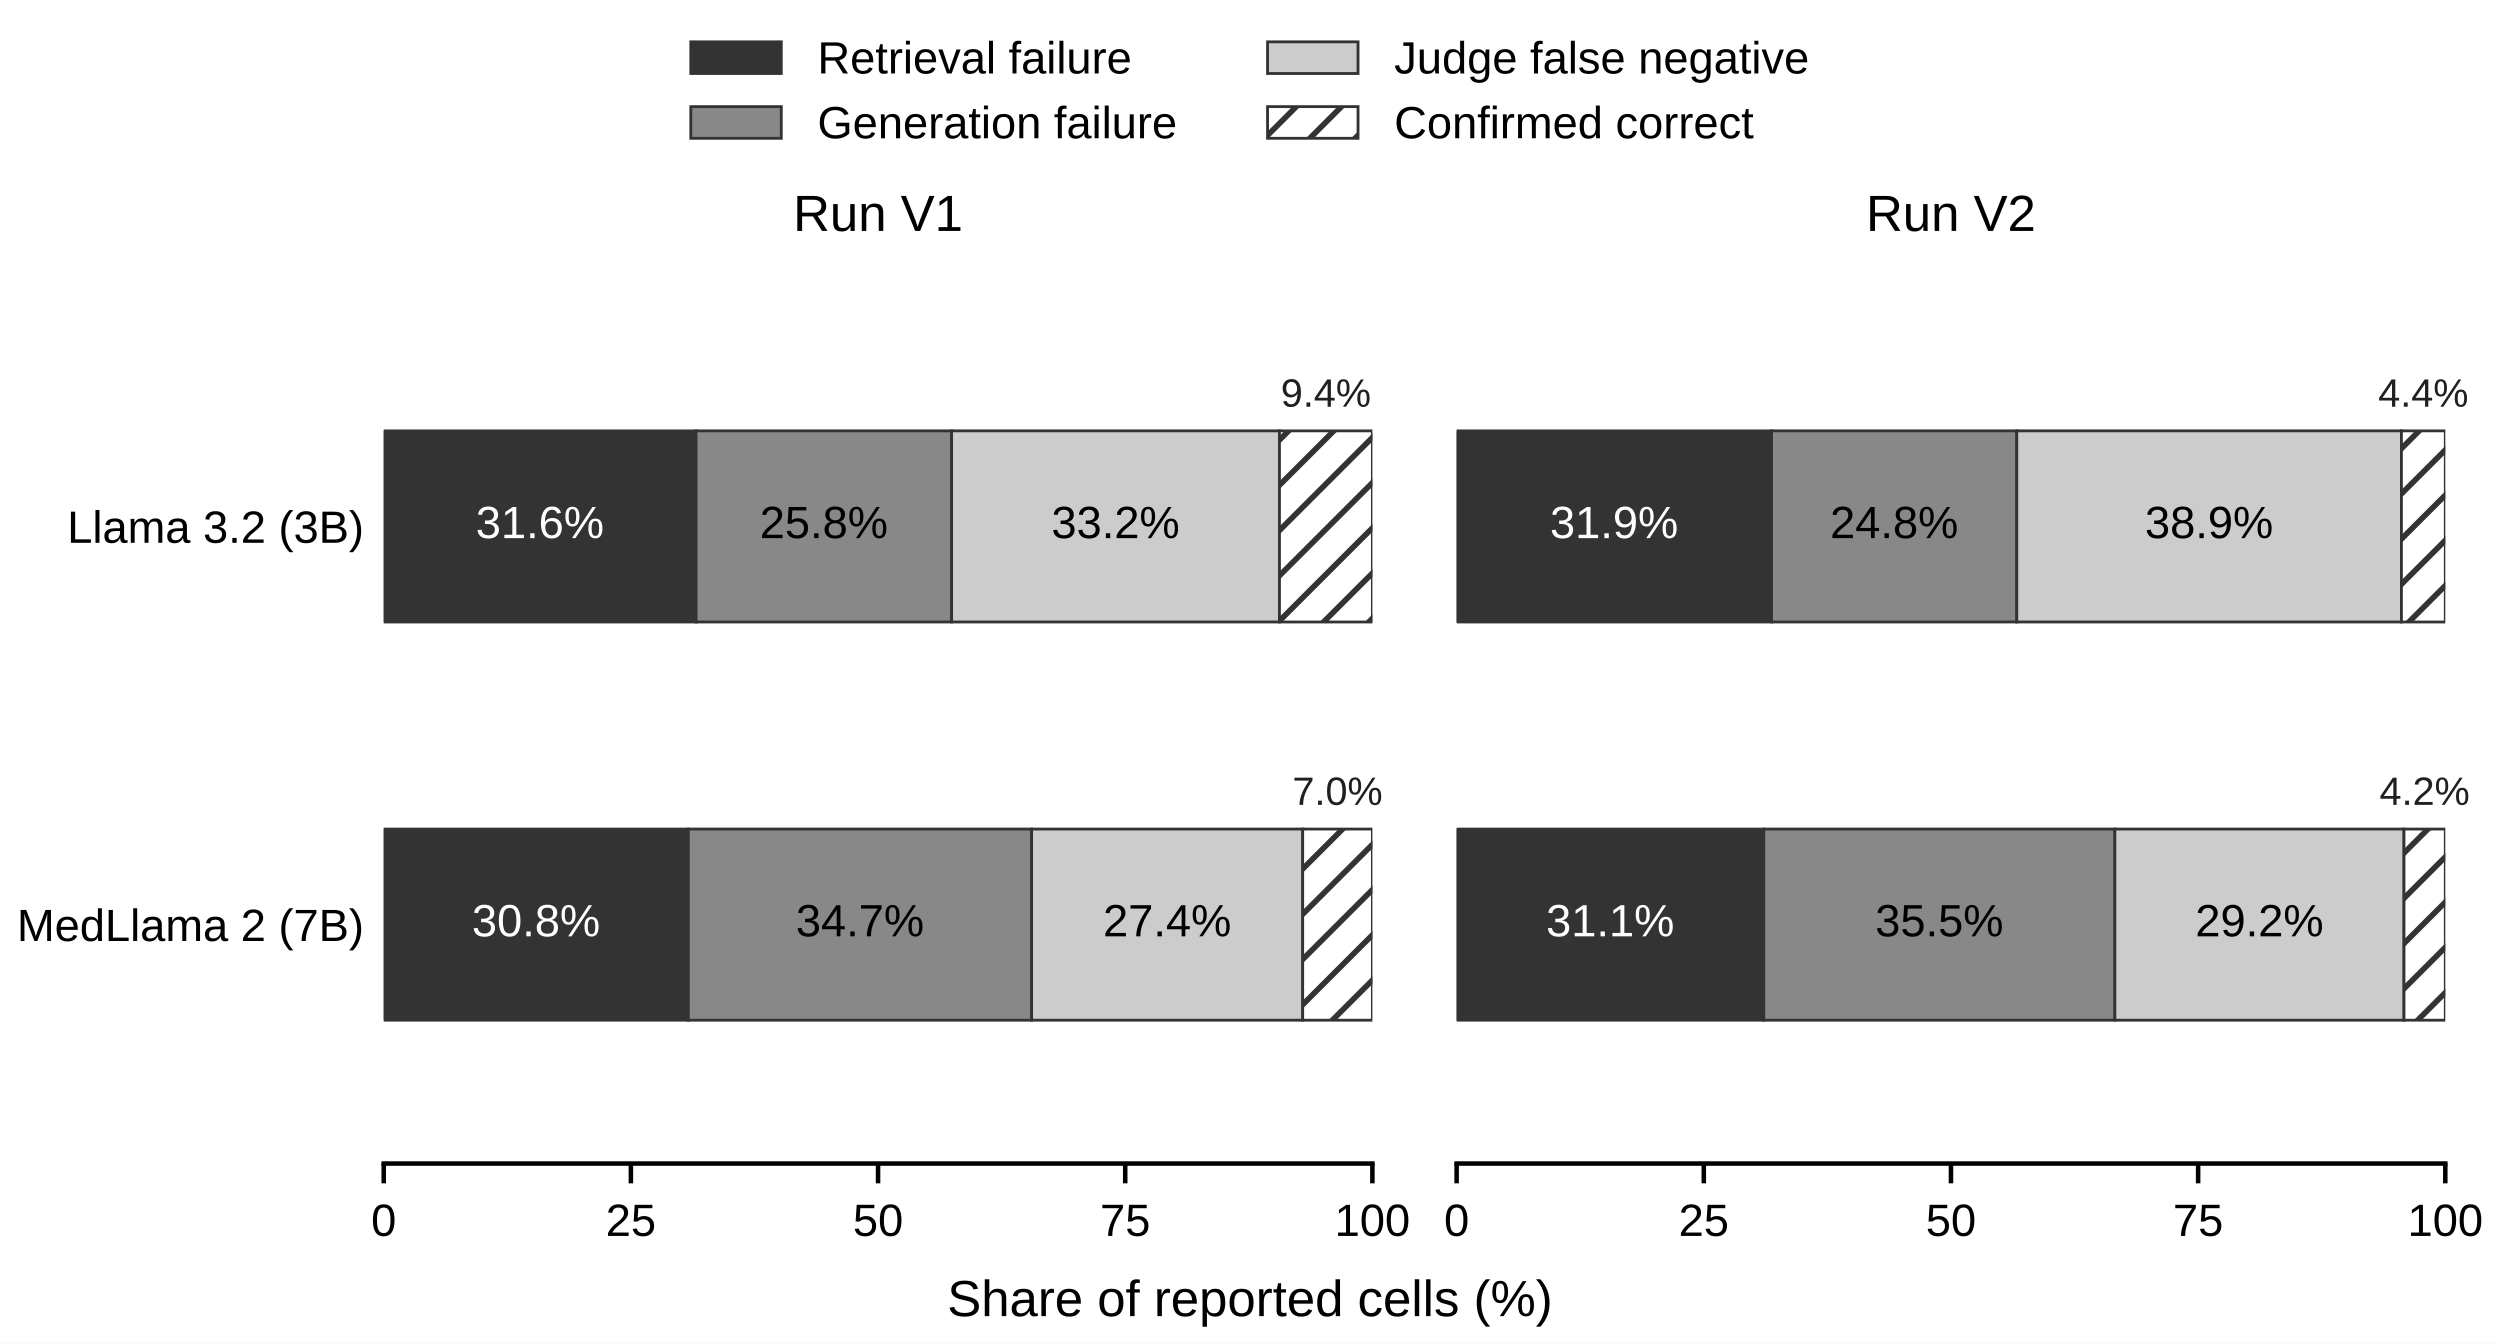
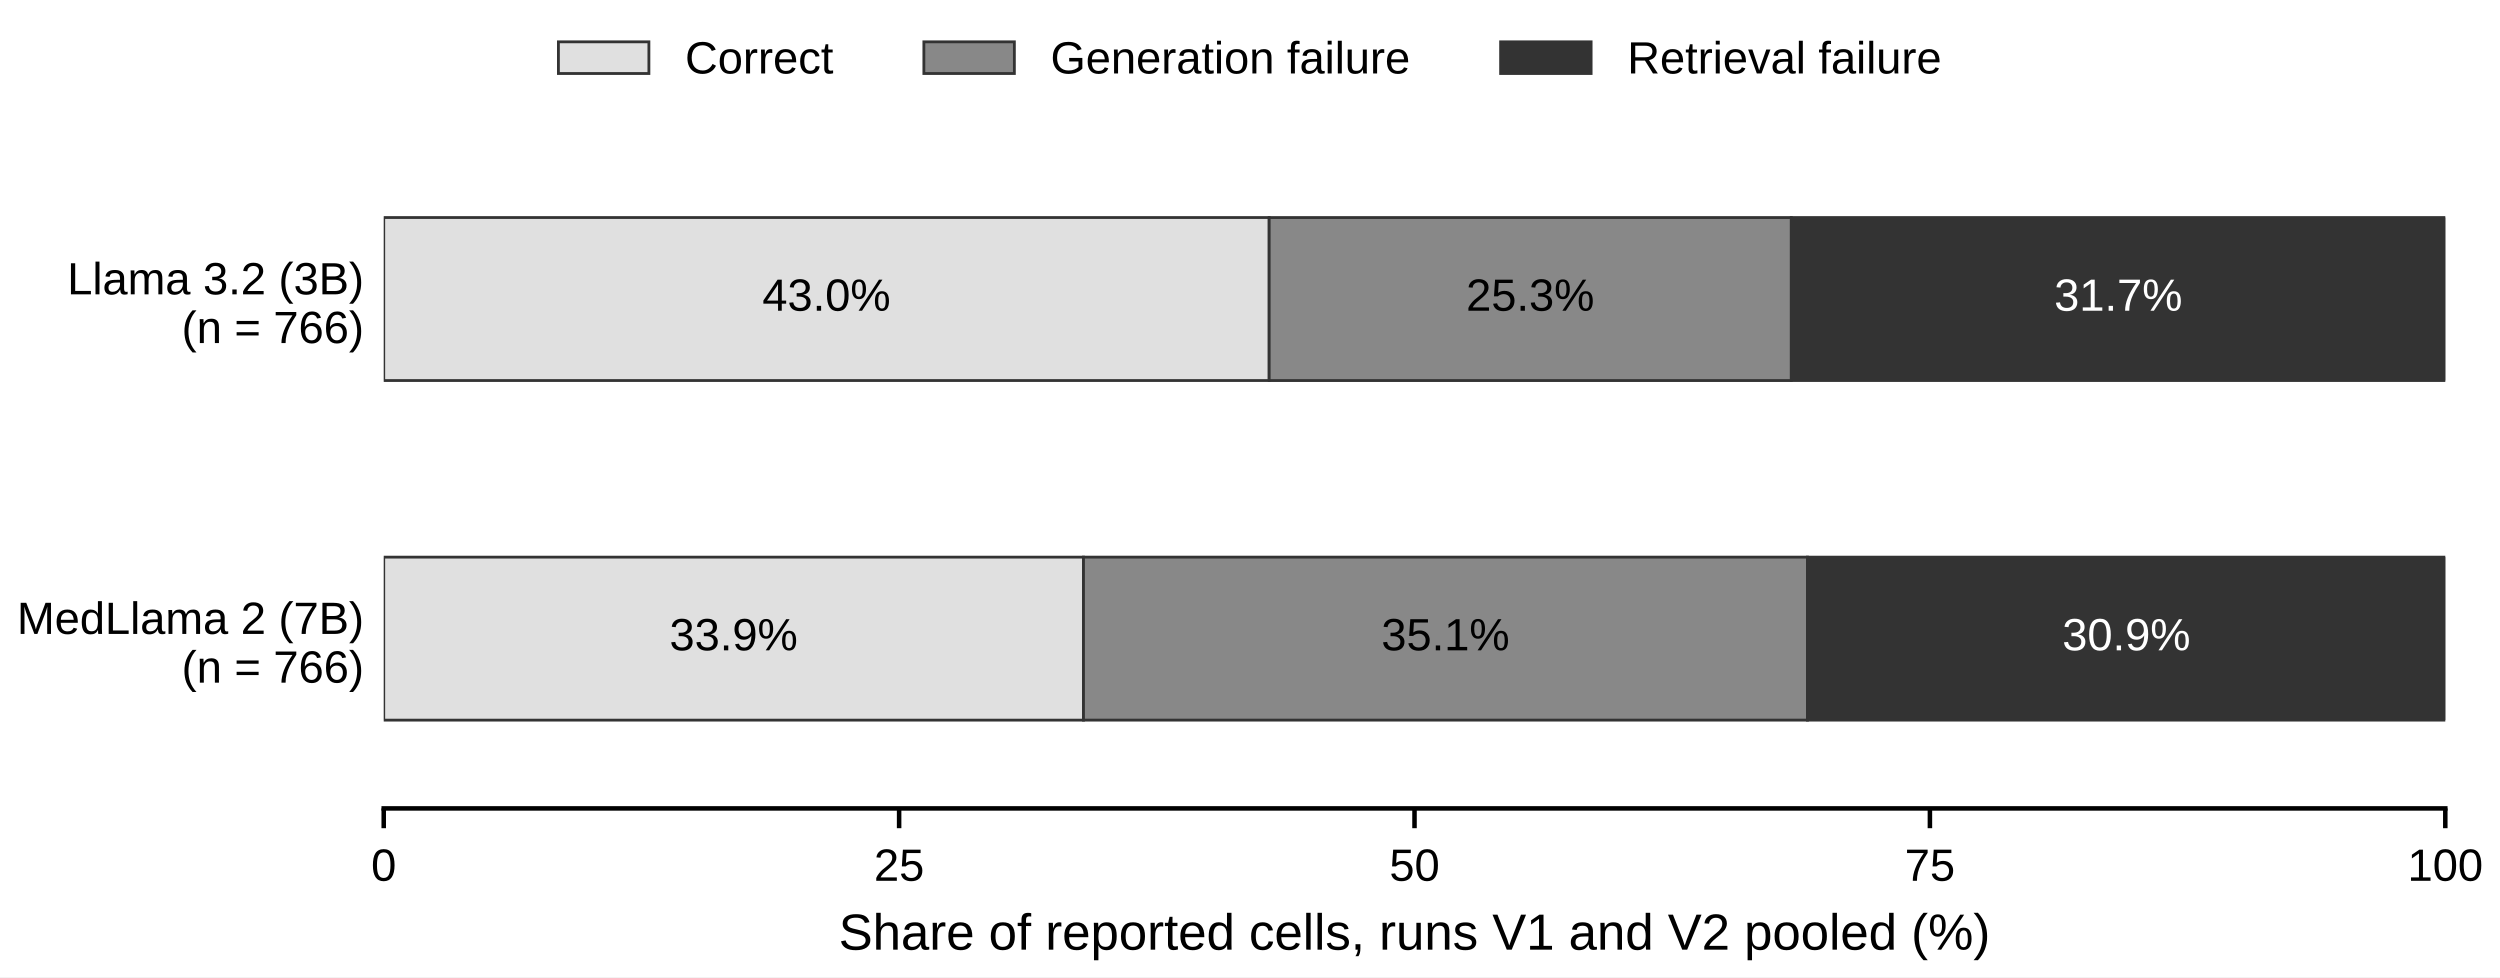
- <svg xmlns="http://www.w3.org/2000/svg" xmlns:xlink="http://www.w3.org/1999/xlink" width="442.08pt" height="237.6pt" viewBox="0 0 442.08 237.6" version="1.1">
+ <svg xmlns="http://www.w3.org/2000/svg" xmlns:xlink="http://www.w3.org/1999/xlink" width="442.08pt" height="172.8pt" viewBox="0 0 442.08 172.8" version="1.1">
  <defs>
    <style type="text/css">*{stroke-linejoin: round; stroke-linecap: butt}</style>
  </defs>
  <g id="figure_1">
    <g id="patch_1">
-       <path d="M 0 237.6  L 442.08 237.6  L 442.08 0  L 0 0  z " style="fill: #ffffff" />
+       <path d="M 0 172.8  L 442.08 172.8  L 442.08 0  L 0 0  z " style="fill: #ffffff" />
    </g>
    <g id="axes_1">
      <g id="patch_2">
-         <path d="M 67.855 205.752  L 242.682 205.752  L 242.682 50.838  L 67.855 50.838  z " style="fill: #ffffff" />
+         <path d="M 67.855 142.953  L 432.407 142.953  L 432.407 22.858  L 67.855 22.858  z " style="fill: #ffffff" />
      </g>
      <g id="patch_3">
-         <path d="M 67.855 76.188  L 123.088 76.188  L 123.088 109.987  L 67.855 109.987  z " clip-path="url(#p5ea42751e7)" style="fill: #333333; stroke: #333333; stroke-width: 0.5; stroke-linejoin: miter" />
+         <path d="M 67.855 38.47  L 224.431 38.47  L 224.431 67.293  L 67.855 67.293  z " clip-path="url(#pda9f8045df)" style="fill: #e0e0e0; stroke: #333333; stroke-width: 0.5; stroke-linejoin: miter" />
      </g>
      <g id="patch_4">
-         <path d="M 67.855 146.603  L 121.718 146.603  L 121.718 180.402  L 67.855 180.402  z " clip-path="url(#p5ea42751e7)" style="fill: #333333; stroke: #333333; stroke-width: 0.5; stroke-linejoin: miter" />
+         <path d="M 67.855 98.518  L 191.593 98.518  L 191.593 127.34  L 67.855 127.34  z " clip-path="url(#pda9f8045df)" style="fill: #e0e0e0; stroke: #333333; stroke-width: 0.5; stroke-linejoin: miter" />
      </g>
      <g id="patch_5">
-         <path d="M 123.088 76.188  L 168.278 76.188  L 168.278 109.987  L 123.088 109.987  z " clip-path="url(#p5ea42751e7)" style="fill: #888888; stroke: #333333; stroke-width: 0.5; stroke-linejoin: miter" />
+         <path d="M 224.431 38.47  L 316.759 38.47  L 316.759 67.293  L 224.431 67.293  z " clip-path="url(#pda9f8045df)" style="fill: #888888; stroke: #333333; stroke-width: 0.5; stroke-linejoin: miter" />
      </g>
      <g id="patch_6">
-         <path d="M 121.718 146.603  L 182.428 146.603  L 182.428 180.402  L 121.718 180.402  z " clip-path="url(#p5ea42751e7)" style="fill: #888888; stroke: #333333; stroke-width: 0.5; stroke-linejoin: miter" />
+         <path d="M 191.593 98.518  L 319.615 98.518  L 319.615 127.34  L 191.593 127.34  z " clip-path="url(#pda9f8045df)" style="fill: #888888; stroke: #333333; stroke-width: 0.5; stroke-linejoin: miter" />
      </g>
      <g id="patch_7">
-         <path d="M 168.278 76.188  L 226.249 76.188  L 226.249 109.987  L 168.278 109.987  z " clip-path="url(#p5ea42751e7)" style="fill: #cccccc; stroke: #333333; stroke-width: 0.5; stroke-linejoin: miter" />
+         <path d="M 316.759 38.47  L 432.407 38.47  L 432.407 67.293  L 316.759 67.293  z " clip-path="url(#pda9f8045df)" style="fill: #333333; stroke: #333333; stroke-width: 0.5; stroke-linejoin: miter" />
      </g>
      <g id="patch_8">
-         <path d="M 182.428 146.603  L 230.357 146.603  L 230.357 180.402  L 182.428 180.402  z " clip-path="url(#p5ea42751e7)" style="fill: #cccccc; stroke: #333333; stroke-width: 0.5; stroke-linejoin: miter" />
-       </g>
-       <g id="patch_9">
-         <path d="M 226.249 76.188  L 242.682 76.188  L 242.682 109.987  L 226.249 109.987  z " clip-path="url(#p5ea42751e7)" style="fill: url(#ha46d6e60b3); stroke: #333333; stroke-width: 0.5; stroke-linejoin: miter" />
-       </g>
-       <g id="patch_10">
-         <path d="M 230.357 146.603  L 242.682 146.603  L 242.682 180.402  L 230.357 180.402  z " clip-path="url(#p5ea42751e7)" style="fill: url(#ha46d6e60b3); stroke: #333333; stroke-width: 0.5; stroke-linejoin: miter" />
+         <path d="M 319.615 98.518  L 432.407 98.518  L 432.407 127.34  L 319.615 127.34  z " clip-path="url(#pda9f8045df)" style="fill: #333333; stroke: #333333; stroke-width: 0.5; stroke-linejoin: miter" />
      </g>
      <g id="matplotlib.axis_1">
        <g id="xtick_1">
          <g id="line2d_1">
            <defs>
-               <path id="me8123ffa61" d="M 0 0  L 0 3.5  " style="stroke: #000000; stroke-width: 0.8" />
+               <path id="mbd16ff364c" d="M 0 0  L 0 3.5  " style="stroke: #000000; stroke-width: 0.8" />
            </defs>
            <g>
-               <use xlink:href="#me8123ffa61" x="67.855" y="205.752" style="stroke: #000000; stroke-width: 0.8" />
+               <use xlink:href="#mbd16ff364c" x="67.855" y="142.953" style="stroke: #000000; stroke-width: 0.8" />
            </g>
          </g>
          <g id="text_1">
-             <text style="font-size: 8px; font-family: 'Arial', 'Liberation Sans', 'Helvetica', 'DejaVu Sans', sans-serif; text-anchor: middle" x="67.855" y="218.55" transform="rotate(-0 67.85524 218.5496)">0</text>
+             <text style="font-size: 8px; font-family: 'Arial', 'Liberation Sans', 'Helvetica', 'DejaVu Sans', sans-serif; text-anchor: middle" x="67.855" y="155.75" transform="rotate(-0 67.85524 155.7501)">0</text>
          </g>
        </g>
        <g id="xtick_2">
          <g id="line2d_2">
            <g>
-               <use xlink:href="#me8123ffa61" x="111.562" y="205.752" style="stroke: #000000; stroke-width: 0.8" />
+               <use xlink:href="#mbd16ff364c" x="158.993" y="142.953" style="stroke: #000000; stroke-width: 0.8" />
            </g>
          </g>
          <g id="text_2">
-             <text style="font-size: 8px; font-family: 'Arial', 'Liberation Sans', 'Helvetica', 'DejaVu Sans', sans-serif; text-anchor: middle" x="111.562" y="218.55" transform="rotate(-0 111.5619 218.5496)">25</text>
+             <text style="font-size: 8px; font-family: 'Arial', 'Liberation Sans', 'Helvetica', 'DejaVu Sans', sans-serif; text-anchor: middle" x="158.993" y="155.75" transform="rotate(-0 158.9931 155.7501)">25</text>
          </g>
        </g>
        <g id="xtick_3">
          <g id="line2d_3">
            <g>
-               <use xlink:href="#me8123ffa61" x="155.269" y="205.752" style="stroke: #000000; stroke-width: 0.8" />
+               <use xlink:href="#mbd16ff364c" x="250.131" y="142.953" style="stroke: #000000; stroke-width: 0.8" />
            </g>
          </g>
          <g id="text_3">
-             <text style="font-size: 8px; font-family: 'Arial', 'Liberation Sans', 'Helvetica', 'DejaVu Sans', sans-serif; text-anchor: middle" x="155.269" y="218.55" transform="rotate(-0 155.2686 218.5496)">50</text>
+             <text style="font-size: 8px; font-family: 'Arial', 'Liberation Sans', 'Helvetica', 'DejaVu Sans', sans-serif; text-anchor: middle" x="250.131" y="155.75" transform="rotate(-0 250.1309 155.7501)">50</text>
          </g>
        </g>
        <g id="xtick_4">
          <g id="line2d_4">
            <g>
-               <use xlink:href="#me8123ffa61" x="198.975" y="205.752" style="stroke: #000000; stroke-width: 0.8" />
+               <use xlink:href="#mbd16ff364c" x="341.269" y="142.953" style="stroke: #000000; stroke-width: 0.8" />
            </g>
          </g>
          <g id="text_4">
-             <text style="font-size: 8px; font-family: 'Arial', 'Liberation Sans', 'Helvetica', 'DejaVu Sans', sans-serif; text-anchor: middle" x="198.975" y="218.55" transform="rotate(-0 198.9753 218.5496)">75</text>
+             <text style="font-size: 8px; font-family: 'Arial', 'Liberation Sans', 'Helvetica', 'DejaVu Sans', sans-serif; text-anchor: middle" x="341.269" y="155.75" transform="rotate(-0 341.2688 155.7501)">75</text>
          </g>
        </g>
        <g id="xtick_5">
          <g id="line2d_5">
            <g>
-               <use xlink:href="#me8123ffa61" x="242.682" y="205.752" style="stroke: #000000; stroke-width: 0.8" />
+               <use xlink:href="#mbd16ff364c" x="432.407" y="142.953" style="stroke: #000000; stroke-width: 0.8" />
            </g>
          </g>
          <g id="text_5">
-             <text style="font-size: 8px; font-family: 'Arial', 'Liberation Sans', 'Helvetica', 'DejaVu Sans', sans-serif; text-anchor: middle" x="242.682" y="218.55" transform="rotate(-0 242.6819 218.5496)">100</text>
+             <text style="font-size: 8px; font-family: 'Arial', 'Liberation Sans', 'Helvetica', 'DejaVu Sans', sans-serif; text-anchor: middle" x="432.407" y="155.75" transform="rotate(-0 432.4066 155.7501)">100</text>
          </g>
+         </g>
+         <g id="text_6">
+           <text style="font-size: 9px; font-family: 'Arial', 'Liberation Sans', 'Helvetica', 'DejaVu Sans', sans-serif; text-anchor: middle" x="250.131" y="167.932" transform="rotate(-0 250.1309 167.9323)">Share of reported cells, runs V1 and V2 pooled (%)</text>
        </g>
      </g>
      <g id="matplotlib.axis_2">
        <g id="ytick_1">
          <g id="line2d_6" />
-           <g id="text_6">
-             <text style="font-size: 8px; font-family: 'Arial', 'Liberation Sans', 'Helvetica', 'DejaVu Sans', sans-serif; text-anchor: end" x="64.355" y="95.986" transform="rotate(-0 64.35524 95.98598)">Llama 3.2 (3B)</text>
+           <g id="text_7">
+             <text style="font-size: 8px; font-family: 'Arial', 'Liberation Sans', 'Helvetica', 'DejaVu Sans', sans-serif" transform="translate(11.89024 52.05181)">Llama 3.2 (3B)</text>
+             <text style="font-size: 8px; font-family: 'Arial', 'Liberation Sans', 'Helvetica', 'DejaVu Sans', sans-serif" transform="translate(32.11524 60.66881)">(n = 766)</text>
          </g>
        </g>
        <g id="ytick_2">
          <g id="line2d_7" />
-           <g id="text_7">
-             <text style="font-size: 8px; font-family: 'Arial', 'Liberation Sans', 'Helvetica', 'DejaVu Sans', sans-serif; text-anchor: end" x="64.355" y="166.402" transform="rotate(-0 64.35524 166.4015)">MedLlama 2 (7B)</text>
+           <g id="text_8">
+             <text style="font-size: 8px; font-family: 'Arial', 'Liberation Sans', 'Helvetica', 'DejaVu Sans', sans-serif" transform="translate(3.00024 112.099)">MedLlama 2 (7B)</text>
+             <text style="font-size: 8px; font-family: 'Arial', 'Liberation Sans', 'Helvetica', 'DejaVu Sans', sans-serif" transform="translate(32.11524 120.716)">(n = 766)</text>
          </g>
        </g>
      </g>
-       <g id="patch_11">
-         <path d="M 67.855 205.752  L 242.682 205.752  " style="fill: none; stroke: #000000; stroke-width: 0.8; stroke-linejoin: miter; stroke-linecap: square" />
-       </g>
-       <g id="text_8">
-         <text style="font-size: 8px; font-family: 'Arial', 'Liberation Sans', 'Helvetica', 'DejaVu Sans', sans-serif; text-anchor: middle; fill: #ffffff" x="95.471" y="95.156" transform="rotate(-0 95.47147 95.15598)">31.6%</text>
+       <g id="patch_9">
+         <path d="M 67.855 142.953  L 432.407 142.953  " style="fill: none; stroke: #000000; stroke-width: 0.8; stroke-linejoin: miter; stroke-linecap: square" />
      </g>
      <g id="text_9">
-         <text style="font-size: 8px; font-family: 'Arial', 'Liberation Sans', 'Helvetica', 'DejaVu Sans', sans-serif; text-anchor: middle; fill: #ffffff" x="94.787" y="165.572" transform="rotate(-0 94.78677 165.5715)">30.8%</text>
+         <text style="font-size: 8px; font-family: 'Arial', 'Liberation Sans', 'Helvetica', 'DejaVu Sans', sans-serif; text-anchor: middle" x="146.143" y="54.951" transform="rotate(-0 146.1434 54.95056)">43.0%</text>
      </g>
      <g id="text_10">
-         <text style="font-size: 8px; font-family: 'Arial', 'Liberation Sans', 'Helvetica', 'DejaVu Sans', sans-serif; text-anchor: middle" x="145.683" y="95.156" transform="rotate(-0 145.6828 95.15598)">25.8%</text>
+         <text style="font-size: 8px; font-family: 'Arial', 'Liberation Sans', 'Helvetica', 'DejaVu Sans', sans-serif; text-anchor: middle" x="129.724" y="114.998" transform="rotate(-0 129.7243 114.9977)">33.9%</text>
      </g>
      <g id="text_11">
-         <text style="font-size: 8px; font-family: 'Arial', 'Liberation Sans', 'Helvetica', 'DejaVu Sans', sans-serif; text-anchor: middle" x="152.073" y="165.572" transform="rotate(-0 152.0733 165.5715)">34.7%</text>
+         <text style="font-size: 8px; font-family: 'Arial', 'Liberation Sans', 'Helvetica', 'DejaVu Sans', sans-serif; text-anchor: middle" x="270.595" y="54.951" transform="rotate(-0 270.5953 54.95056)">25.3%</text>
      </g>
      <g id="text_12">
-         <text style="font-size: 8px; font-family: 'Arial', 'Liberation Sans', 'Helvetica', 'DejaVu Sans', sans-serif; text-anchor: middle" x="197.264" y="95.156" transform="rotate(-0 197.2635 95.15598)">33.2%</text>
+         <text style="font-size: 8px; font-family: 'Arial', 'Liberation Sans', 'Helvetica', 'DejaVu Sans', sans-serif; text-anchor: middle" x="255.604" y="114.998" transform="rotate(-0 255.604 114.9977)">35.1%</text>
      </g>
      <g id="text_13">
-         <text style="font-size: 8px; font-family: 'Arial', 'Liberation Sans', 'Helvetica', 'DejaVu Sans', sans-serif; text-anchor: middle" x="206.393" y="165.572" transform="rotate(-0 206.3929 165.5715)">27.4%</text>
+         <text style="font-size: 8px; font-family: 'Arial', 'Liberation Sans', 'Helvetica', 'DejaVu Sans', sans-serif; text-anchor: middle; fill: #ffffff" x="374.583" y="54.951" transform="rotate(-0 374.5829 54.95056)">31.7%</text>
      </g>
      <g id="text_14">
-         <text style="font-size: 7px; font-family: 'Arial', 'Liberation Sans', 'Helvetica', 'DejaVu Sans', sans-serif; text-anchor: middle; fill: #202020" x="234.466" y="71.918" transform="rotate(-0 234.4655 71.91838)">9.4%</text>
+         <text style="font-size: 8px; font-family: 'Arial', 'Liberation Sans', 'Helvetica', 'DejaVu Sans', sans-serif; text-anchor: middle; fill: #ffffff" x="376.011" y="114.998" transform="rotate(-0 376.0106 114.9977)">30.9%</text>
+       </g>
+     </g>
+     <g id="legend_1">
+       <g id="patch_10">
+         <path d="M 98.746 12.998  L 114.746 12.998  L 114.746 7.397  L 98.746 7.397  z " style="fill: #e0e0e0; stroke: #333333; stroke-width: 0.5; stroke-linejoin: miter" />
      </g>
      <g id="text_15">
-         <text style="font-size: 7px; font-family: 'Arial', 'Liberation Sans', 'Helvetica', 'DejaVu Sans', sans-serif; text-anchor: middle; fill: #202020" x="236.52" y="142.334" transform="rotate(-0 236.5196 142.3339)">7.0%</text>
+         <text style="font-size: 8px; font-family: 'Arial', 'Liberation Sans', 'Helvetica', 'DejaVu Sans', sans-serif; text-anchor: start" x="121.146" y="12.998" transform="rotate(-0 121.1456 12.9975)">Correct</text>
+       </g>
+       <g id="patch_11">
+         <path d="M 163.371 12.998  L 179.371 12.998  L 179.371 7.397  L 163.371 7.397  z " style="fill: #888888; stroke: #333333; stroke-width: 0.5; stroke-linejoin: miter" />
      </g>
      <g id="text_16">
-         <text style="font-size: 9px; font-family: 'Arial', 'Liberation Sans', 'Helvetica', 'DejaVu Sans', sans-serif; text-anchor: middle" x="155.269" y="40.838" transform="rotate(-0 155.2686 40.83791)">Run V1</text>
+         <text style="font-size: 8px; font-family: 'Arial', 'Liberation Sans', 'Helvetica', 'DejaVu Sans', sans-serif; text-anchor: start" x="185.771" y="12.998" transform="rotate(-0 185.7706 12.9975)">Generation failure</text>
      </g>
-     </g>
-     <g id="axes_2">
      <g id="patch_12">
-         <path d="M 257.58 205.752  L 432.407 205.752  L 432.407 50.838  L 257.58 50.838  z " style="fill: #ffffff" />
+         <path d="M 265.359 12.998  L 281.359 12.998  L 281.359 7.397  L 265.359 7.397  z " style="fill: #333333; stroke: #333333; stroke-width: 0.5; stroke-linejoin: miter" />
      </g>
-       <g id="patch_13">
-         <path d="M 257.58 76.188  L 313.269 76.188  L 313.269 109.987  L 257.58 109.987  z " clip-path="url(#p417be45a21)" style="fill: #333333; stroke: #333333; stroke-width: 0.5; stroke-linejoin: miter" />
-       </g>
-       <g id="patch_14">
-         <path d="M 257.58 146.603  L 311.899 146.603  L 311.899 180.402  L 257.58 180.402  z " clip-path="url(#p417be45a21)" style="fill: #333333; stroke: #333333; stroke-width: 0.5; stroke-linejoin: miter" />
-       </g>
-       <g id="patch_15">
-         <path d="M 313.269 76.188  L 356.633 76.188  L 356.633 109.987  L 313.269 109.987  z " clip-path="url(#p417be45a21)" style="fill: #888888; stroke: #333333; stroke-width: 0.5; stroke-linejoin: miter" />
-       </g>
-       <g id="patch_16">
-         <path d="M 311.899 146.603  L 373.979 146.603  L 373.979 180.402  L 311.899 180.402  z " clip-path="url(#p417be45a21)" style="fill: #888888; stroke: #333333; stroke-width: 0.5; stroke-linejoin: miter" />
-       </g>
-       <g id="patch_17">
-         <path d="M 356.633 76.188  L 424.647 76.188  L 424.647 109.987  L 356.633 109.987  z " clip-path="url(#p417be45a21)" style="fill: #cccccc; stroke: #333333; stroke-width: 0.5; stroke-linejoin: miter" />
-       </g>
-       <g id="patch_18">
-         <path d="M 373.979 146.603  L 425.103 146.603  L 425.103 180.402  L 373.979 180.402  z " clip-path="url(#p417be45a21)" style="fill: #cccccc; stroke: #333333; stroke-width: 0.5; stroke-linejoin: miter" />
-       </g>
-       <g id="patch_19">
-         <path d="M 424.647 76.188  L 432.407 76.188  L 432.407 109.987  L 424.647 109.987  z " clip-path="url(#p417be45a21)" style="fill: url(#ha46d6e60b3); stroke: #333333; stroke-width: 0.5; stroke-linejoin: miter" />
-       </g>
-       <g id="patch_20">
-         <path d="M 425.103 146.603  L 432.407 146.603  L 432.407 180.402  L 425.103 180.402  z " clip-path="url(#p417be45a21)" style="fill: url(#ha46d6e60b3); stroke: #333333; stroke-width: 0.5; stroke-linejoin: miter" />
-       </g>
-       <g id="matplotlib.axis_3">
-         <g id="xtick_6">
-           <g id="line2d_8">
-             <g>
-               <use xlink:href="#me8123ffa61" x="257.58" y="205.752" style="stroke: #000000; stroke-width: 0.8" />
-             </g>
-           </g>
-           <g id="text_17">
-             <text style="font-size: 8px; font-family: 'Arial', 'Liberation Sans', 'Helvetica', 'DejaVu Sans', sans-serif; text-anchor: middle" x="257.58" y="218.55" transform="rotate(-0 257.5799 218.5496)">0</text>
-           </g>
-         </g>
-         <g id="xtick_7">
-           <g id="line2d_9">
-             <g>
-               <use xlink:href="#me8123ffa61" x="301.287" y="205.752" style="stroke: #000000; stroke-width: 0.8" />
-             </g>
-           </g>
-           <g id="text_18">
-             <text style="font-size: 8px; font-family: 'Arial', 'Liberation Sans', 'Helvetica', 'DejaVu Sans', sans-serif; text-anchor: middle" x="301.287" y="218.55" transform="rotate(-0 301.2866 218.5496)">25</text>
-           </g>
-         </g>
-         <g id="xtick_8">
-           <g id="line2d_10">
-             <g>
-               <use xlink:href="#me8123ffa61" x="344.993" y="205.752" style="stroke: #000000; stroke-width: 0.8" />
-             </g>
-           </g>
-           <g id="text_19">
-             <text style="font-size: 8px; font-family: 'Arial', 'Liberation Sans', 'Helvetica', 'DejaVu Sans', sans-serif; text-anchor: middle" x="344.993" y="218.55" transform="rotate(-0 344.9933 218.5496)">50</text>
-           </g>
-         </g>
-         <g id="xtick_9">
-           <g id="line2d_11">
-             <g>
-               <use xlink:href="#me8123ffa61" x="388.7" y="205.752" style="stroke: #000000; stroke-width: 0.8" />
-             </g>
-           </g>
-           <g id="text_20">
-             <text style="font-size: 8px; font-family: 'Arial', 'Liberation Sans', 'Helvetica', 'DejaVu Sans', sans-serif; text-anchor: middle" x="388.7" y="218.55" transform="rotate(-0 388.7 218.5496)">75</text>
-           </g>
-         </g>
-         <g id="xtick_10">
-           <g id="line2d_12">
-             <g>
-               <use xlink:href="#me8123ffa61" x="432.407" y="205.752" style="stroke: #000000; stroke-width: 0.8" />
-             </g>
-           </g>
-           <g id="text_21">
-             <text style="font-size: 8px; font-family: 'Arial', 'Liberation Sans', 'Helvetica', 'DejaVu Sans', sans-serif; text-anchor: middle" x="432.407" y="218.55" transform="rotate(-0 432.4066 218.5496)">100</text>
-           </g>
-         </g>
-       </g>
-       <g id="matplotlib.axis_4">
-         <g id="ytick_3">
-           <g id="line2d_13" />
-         </g>
-         <g id="ytick_4">
-           <g id="line2d_14" />
-         </g>
-       </g>
-       <g id="patch_21">
-         <path d="M 257.58 205.752  L 432.407 205.752  " style="fill: none; stroke: #000000; stroke-width: 0.8; stroke-linejoin: miter; stroke-linecap: square" />
-       </g>
-       <g id="text_22">
-         <text style="font-size: 8px; font-family: 'Arial', 'Liberation Sans', 'Helvetica', 'DejaVu Sans', sans-serif; text-anchor: middle; fill: #ffffff" x="285.424" y="95.156" transform="rotate(-0 285.4244 95.15598)">31.9%</text>
-       </g>
-       <g id="text_23">
-         <text style="font-size: 8px; font-family: 'Arial', 'Liberation Sans', 'Helvetica', 'DejaVu Sans', sans-serif; text-anchor: middle; fill: #ffffff" x="284.74" y="165.572" transform="rotate(-0 284.7397 165.5715)">31.1%</text>
-       </g>
-       <g id="text_24">
-         <text style="font-size: 8px; font-family: 'Arial', 'Liberation Sans', 'Helvetica', 'DejaVu Sans', sans-serif; text-anchor: middle" x="334.951" y="95.156" transform="rotate(-0 334.951 95.15598)">24.8%</text>
-       </g>
-       <g id="text_25">
-         <text style="font-size: 8px; font-family: 'Arial', 'Liberation Sans', 'Helvetica', 'DejaVu Sans', sans-serif; text-anchor: middle" x="342.939" y="165.572" transform="rotate(-0 342.9392 165.5715)">35.5%</text>
-       </g>
-       <g id="text_26">
-         <text style="font-size: 8px; font-family: 'Arial', 'Liberation Sans', 'Helvetica', 'DejaVu Sans', sans-serif; text-anchor: middle" x="390.64" y="95.156" transform="rotate(-0 390.6399 95.15598)">38.9%</text>
-       </g>
-       <g id="text_27">
-         <text style="font-size: 8px; font-family: 'Arial', 'Liberation Sans', 'Helvetica', 'DejaVu Sans', sans-serif; text-anchor: middle" x="399.541" y="165.572" transform="rotate(-0 399.541 165.5715)">29.2%</text>
-       </g>
-       <g id="text_28">
-         <text style="font-size: 7px; font-family: 'Arial', 'Liberation Sans', 'Helvetica', 'DejaVu Sans', sans-serif; text-anchor: middle; fill: #202020" x="428.527" y="71.918" transform="rotate(-0 428.5267 71.91838)">4.4%</text>
-       </g>
-       <g id="text_29">
-         <text style="font-size: 7px; font-family: 'Arial', 'Liberation Sans', 'Helvetica', 'DejaVu Sans', sans-serif; text-anchor: middle; fill: #202020" x="428.755" y="142.334" transform="rotate(-0 428.7549 142.3339)">4.2%</text>
-       </g>
-       <g id="text_30">
-         <text style="font-size: 9px; font-family: 'Arial', 'Liberation Sans', 'Helvetica', 'DejaVu Sans', sans-serif; text-anchor: middle" x="344.993" y="40.838" transform="rotate(-0 344.9933 40.83791)">Run V2</text>
-       </g>
-     </g>
-     <g id="text_31">
-       <text style="font-size: 9px; font-family: 'Arial', 'Liberation Sans', 'Helvetica', 'DejaVu Sans', sans-serif; text-anchor: middle" x="221.04" y="232.732" transform="rotate(-0 221.04 232.7323)">Share of reported cells (%)</text>
-     </g>
-     <g id="legend_1">
-       <g id="patch_22">
-         <path d="M 122.155 12.998  L 138.155 12.998  L 138.155 7.397  L 122.155 7.397  z " style="fill: #333333; stroke: #333333; stroke-width: 0.5; stroke-linejoin: miter" />
-       </g>
-       <g id="text_32">
-         <text style="font-size: 8px; font-family: 'Arial', 'Liberation Sans', 'Helvetica', 'DejaVu Sans', sans-serif; text-anchor: start" x="144.555" y="12.998" transform="rotate(-0 144.555 12.9975)">Retrieval failure</text>
-       </g>
-       <g id="patch_23">
-         <path d="M 122.155 24.455  L 138.155 24.455  L 138.155 18.855  L 122.155 18.855  z " style="fill: #888888; stroke: #333333; stroke-width: 0.5; stroke-linejoin: miter" />
-       </g>
-       <g id="text_33">
-         <text style="font-size: 8px; font-family: 'Arial', 'Liberation Sans', 'Helvetica', 'DejaVu Sans', sans-serif; text-anchor: start" x="144.555" y="24.455" transform="rotate(-0 144.555 24.455)">Generation failure</text>
-       </g>
-       <g id="patch_24">
-         <path d="M 224.144 12.998  L 240.144 12.998  L 240.144 7.397  L 224.144 7.397  z " style="fill: #cccccc; stroke: #333333; stroke-width: 0.5; stroke-linejoin: miter" />
-       </g>
-       <g id="text_34">
-         <text style="font-size: 8px; font-family: 'Arial', 'Liberation Sans', 'Helvetica', 'DejaVu Sans', sans-serif; text-anchor: start" x="246.544" y="12.998" transform="rotate(-0 246.5437 12.9975)">Judge false negative</text>
-       </g>
-       <g id="patch_25">
-         <path d="M 224.144 24.455  L 240.144 24.455  L 240.144 18.855  L 224.144 18.855  z " style="fill: url(#ha46d6e60b3); stroke: #333333; stroke-width: 0.5; stroke-linejoin: miter" />
-       </g>
-       <g id="text_35">
-         <text style="font-size: 8px; font-family: 'Arial', 'Liberation Sans', 'Helvetica', 'DejaVu Sans', sans-serif; text-anchor: start" x="246.544" y="24.455" transform="rotate(-0 246.5437 24.455)">Confirmed correct</text>
+       <g id="text_17">
+         <text style="font-size: 8px; font-family: 'Arial', 'Liberation Sans', 'Helvetica', 'DejaVu Sans', sans-serif; text-anchor: start" x="287.759" y="12.998" transform="rotate(-0 287.7594 12.9975)">Retrieval failure</text>
      </g>
    </g>
  </g>
  <defs>
-     <clipPath id="p5ea42751e7">
-       <rect x="67.855" y="50.838" width="174.827" height="154.914" />
-     </clipPath>
-     <clipPath id="p417be45a21">
-       <rect x="257.58" y="50.838" width="174.827" height="154.914" />
+     <clipPath id="pda9f8045df">
+       <rect x="67.855" y="22.858" width="364.551" height="120.094" />
    </clipPath>
  </defs>
-   <defs>
-     <pattern id="ha46d6e60b3" patternUnits="userSpaceOnUse" x="0" y="0" width="72" height="72">
-       <rect x="0" y="0" width="73" height="73" fill="#ffffff" />
-       <path d="M -36 36  L 36 -36  M -32 40  L 40 -32  M -28 44  L 44 -28  M -24 48  L 48 -24  M -20 52  L 52 -20  M -16 56  L 56 -16  M -12 60  L 60 -12  M -8 64  L 64 -8  M -4 68  L 68 -4  M 0 72  L 72 0  M 4 76  L 76 4  M 8 80  L 80 8  M 12 84  L 84 12  M 16 88  L 88 16  M 20 92  L 92 20  M 24 96  L 96 24  M 28 100  L 100 28  M 32 104  L 104 32  M 36 108  L 108 36  " style="fill: #333333; stroke: #333333; stroke-width: 1.0; stroke-linecap: butt; stroke-linejoin: miter" />
-     </pattern>
-   </defs>
</svg>
